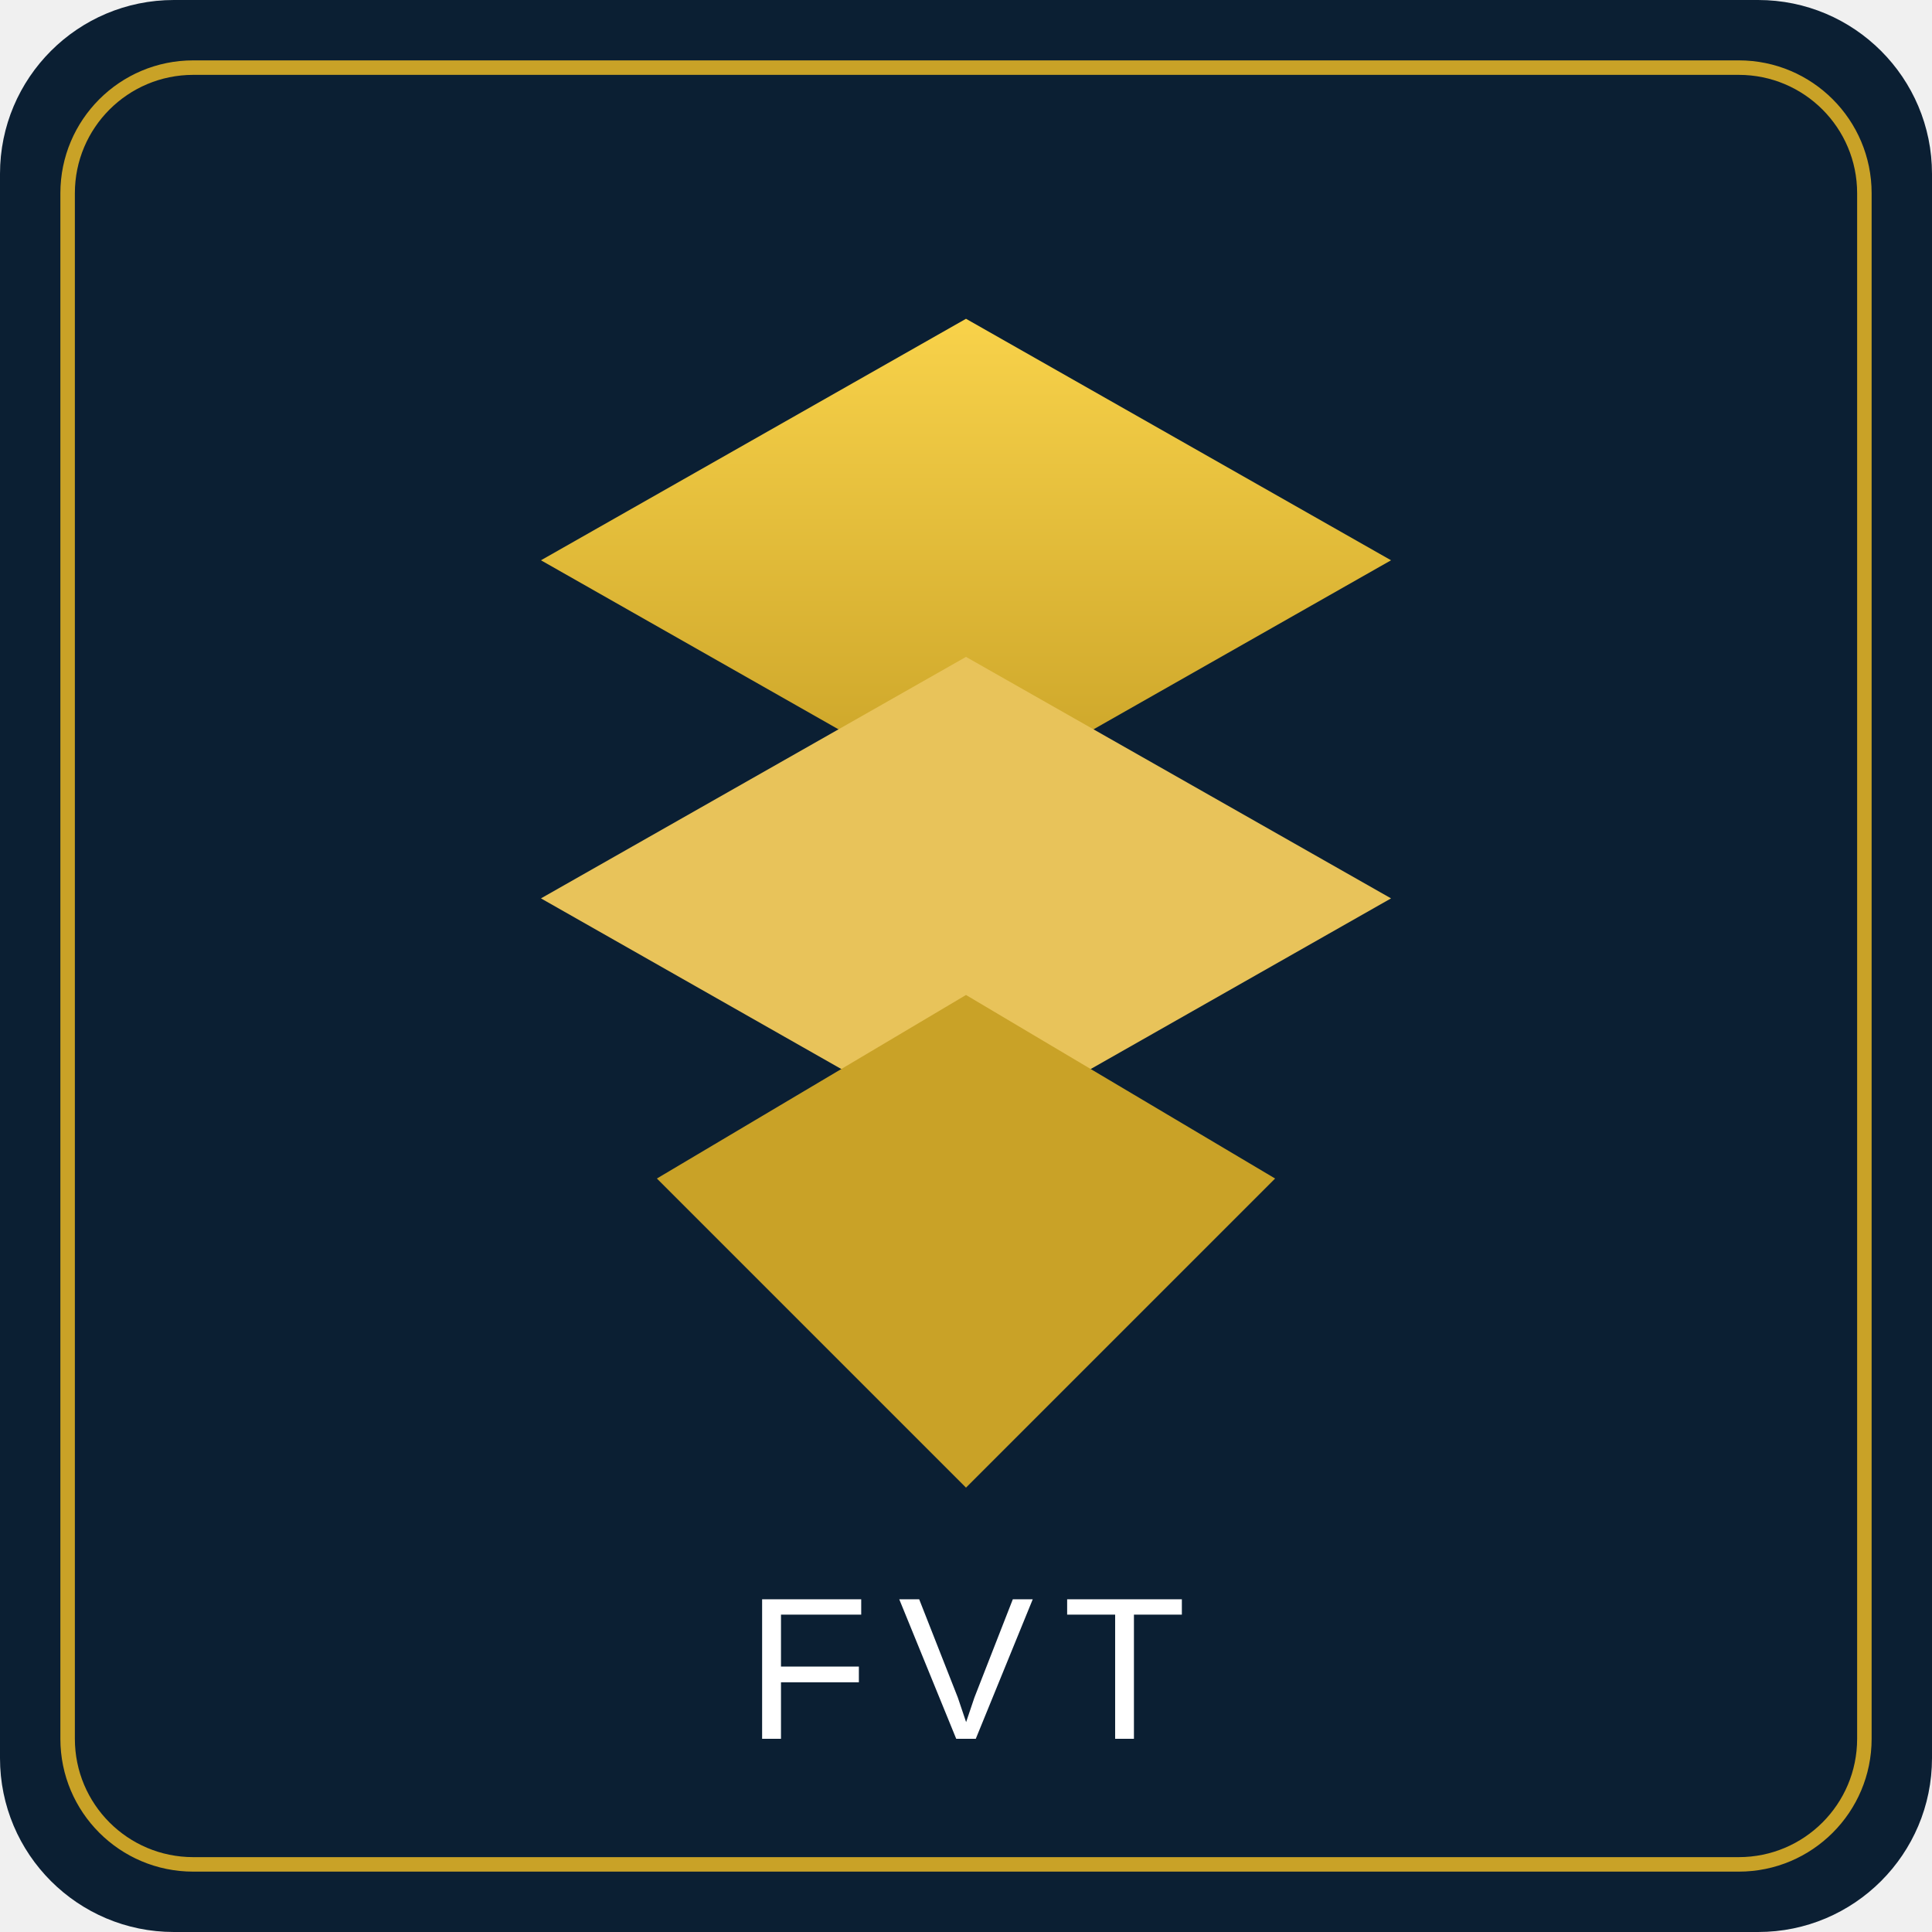
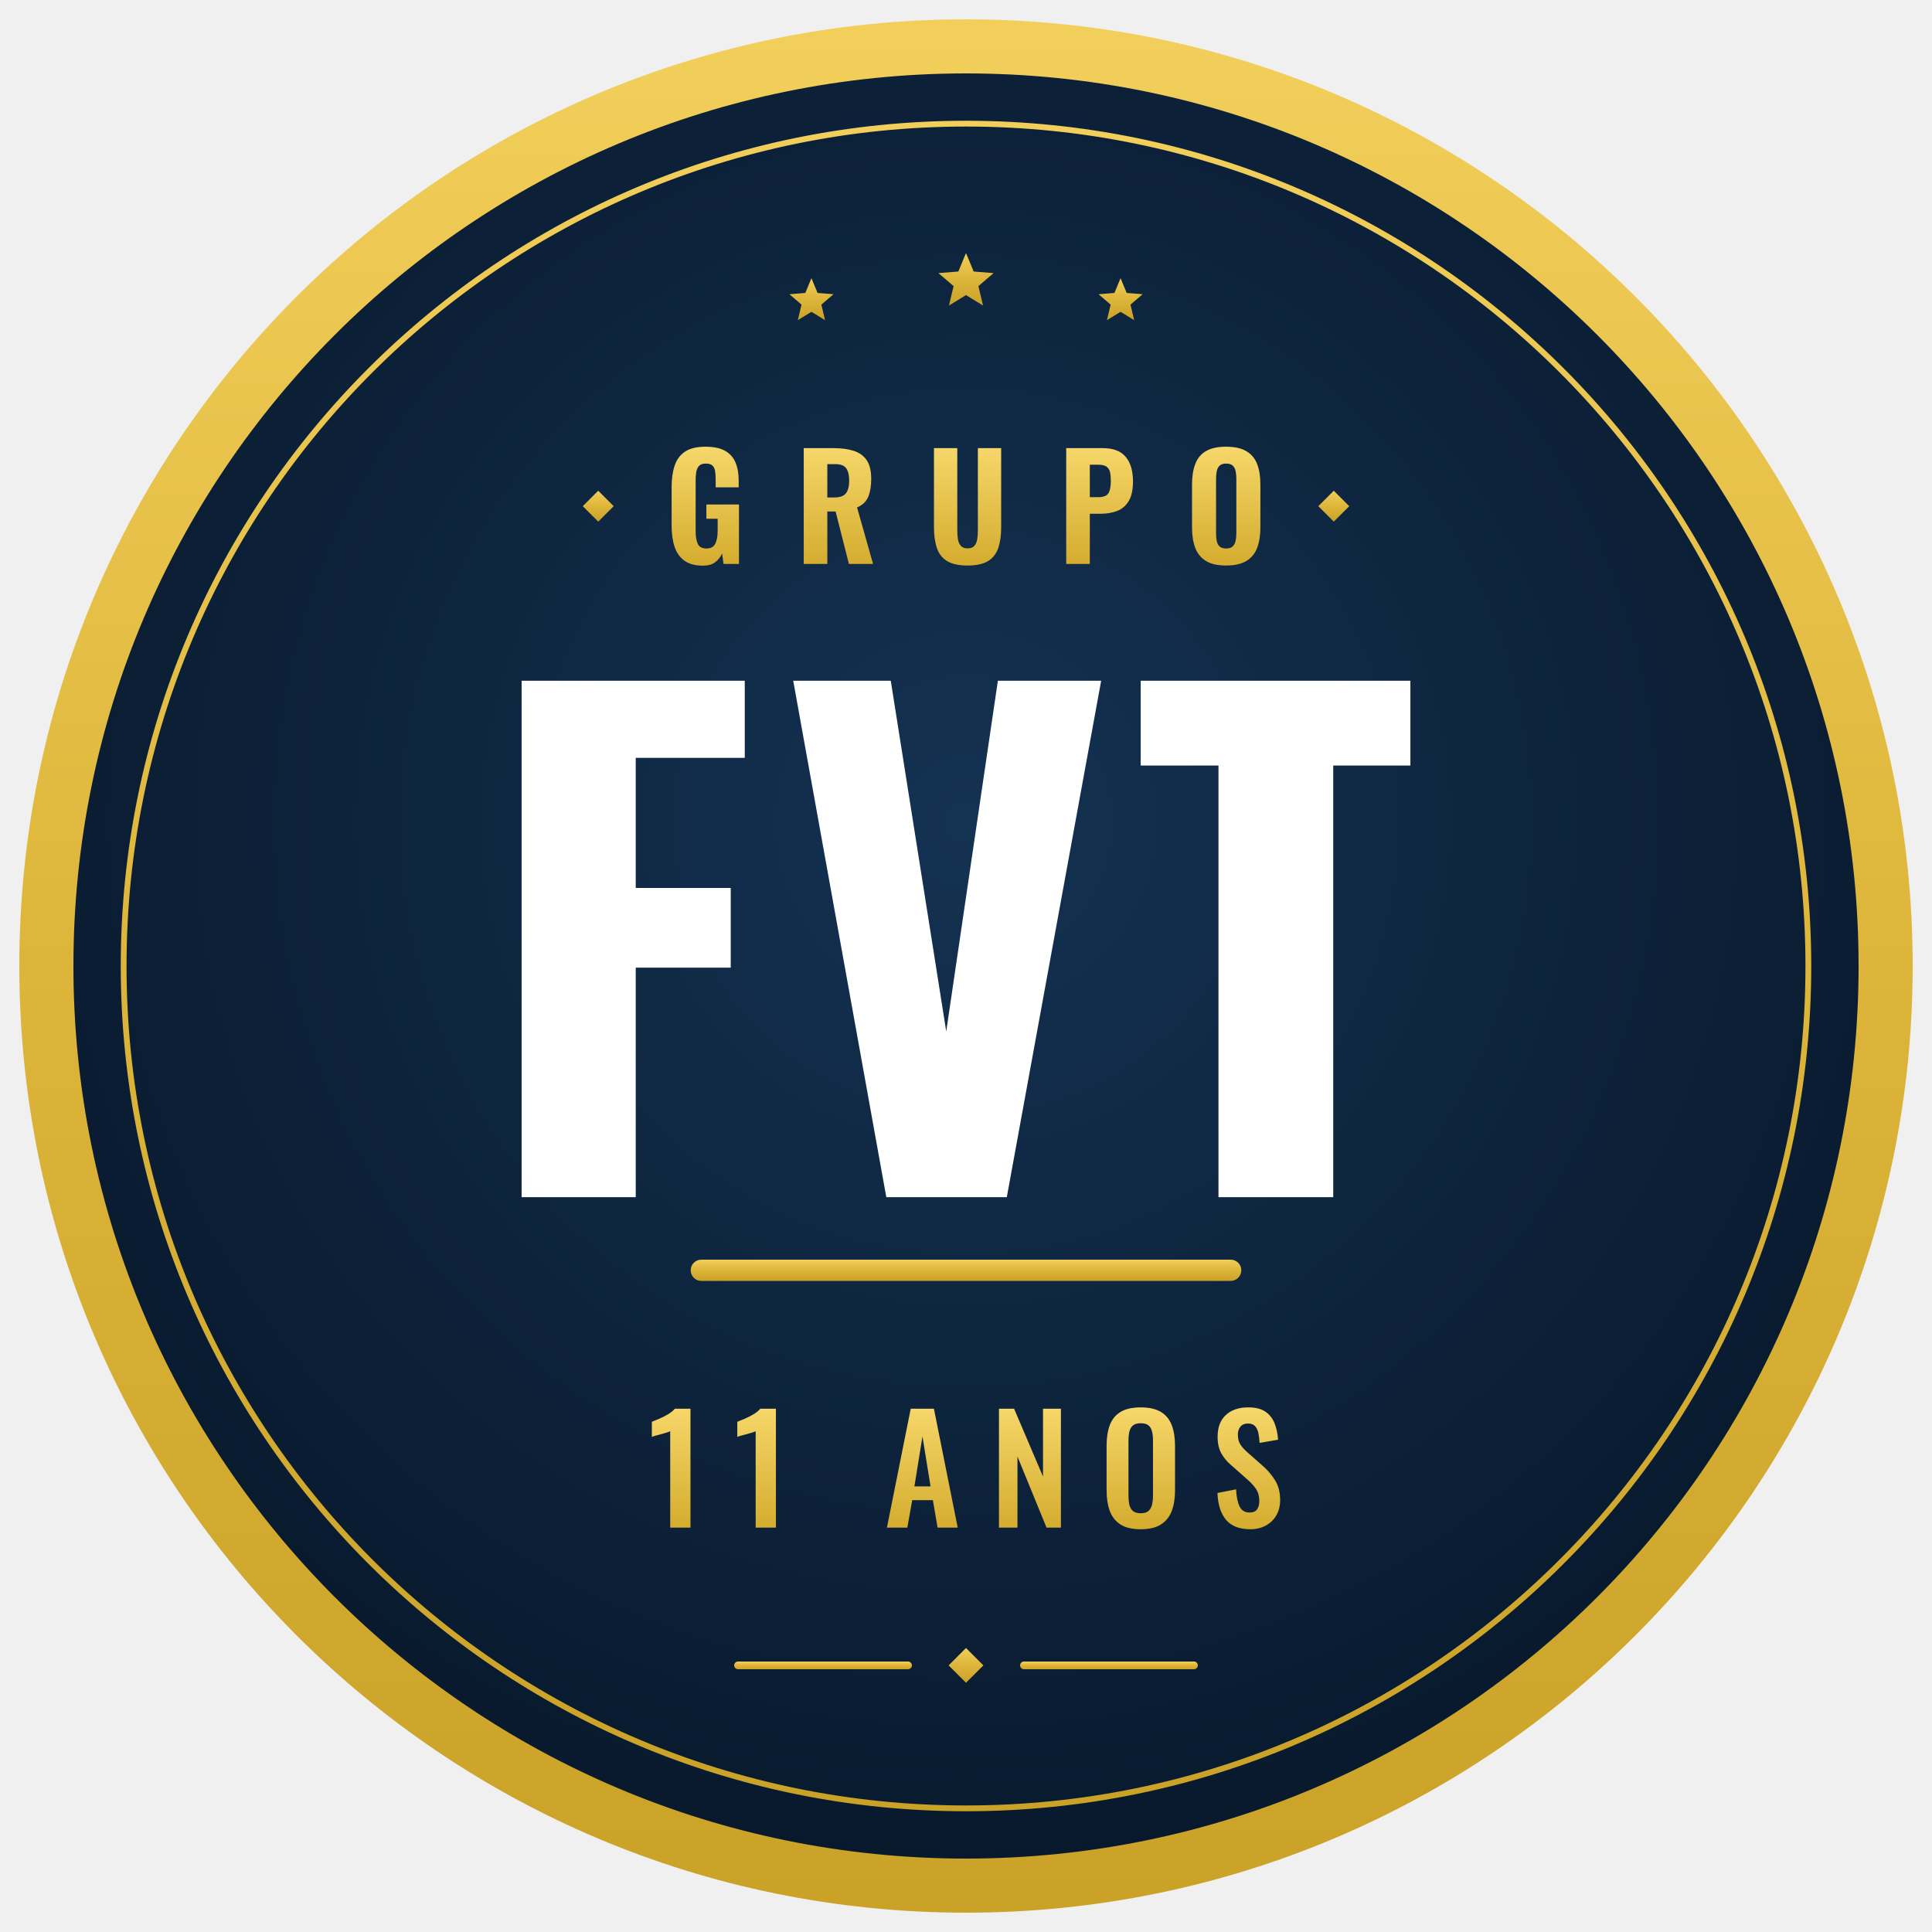
- <svg xmlns="http://www.w3.org/2000/svg" viewBox="0 0 400 400" role="img" aria-label="Emblema Grupo FVT">
+ <svg xmlns="http://www.w3.org/2000/svg" viewBox="0 0 1000 1000" role="img" aria-label="Grupo FVT — 11 anos">
  <defs>
-     <linearGradient id="eg" x1="0" y1="0" x2="0" y2="1">
-       <stop offset="0" stop-color="#F8D24A" />
+     <linearGradient id="gold" x1="0" y1="0" x2="0" y2="1">
+       <stop offset="0" stop-color="#F2CF5B" />
+       <stop offset="0.5" stop-color="#DDB53A" />
      <stop offset="1" stop-color="#C9A227" />
    </linearGradient>
+     <linearGradient id="goldText" x1="0" y1="0" x2="0" y2="1">
+       <stop offset="0" stop-color="#F6D76A" />
+       <stop offset="1" stop-color="#D4AC2E" />
+     </linearGradient>
+     <radialGradient id="navyGlow" cx="0.5" cy="0.42" r="0.65">
+       <stop offset="0" stop-color="#143252" />
+       <stop offset="1" stop-color="#071628" />
+     </radialGradient>
  </defs>
-   <rect width="400" height="400" rx="36" fill="#0B1F33" />
-   <rect x="14" y="14" width="372" height="372" rx="26" fill="none" stroke="#C9A227" stroke-width="3" />
-   <g transform="translate(90 58)">
-     <path d="M110 8 L198 58 L110 108 L22 58 Z" fill="url(#eg)" />
-     <path d="M110 78 L198 128 L110 178 L22 128 Z" fill="#E8C35A" />
-     <path d="M110 148 L174 186 L110 250 L46 186 Z" fill="#C9A227" />
-   </g>
-   <text x="200" y="360" text-anchor="middle" font-family="Arial Black, Arial, Helvetica, sans-serif" font-size="42" letter-spacing="6" fill="#FFFFFF">FVT</text>
+   <circle cx="500" cy="500" r="490" fill="url(#gold)" />
+   <circle cx="500" cy="500" r="462" fill="url(#navyGlow)" />
+   <circle cx="500" cy="500" r="436" fill="none" stroke="url(#gold)" stroke-width="3" />
+   <polygon points="420.00 144.00 423.17 151.63 431.41 152.29 425.14 157.67 427.05 165.71 420.00 161.40 412.95 165.71 414.86 157.67 408.59 152.29 416.83 151.63" fill="url(#gold)" />
+   <polygon points="500.00 131.00 503.97 140.54 514.27 141.36 506.42 148.09 508.82 158.14 500.00 152.75 491.18 158.14 493.58 148.09 485.73 141.36 496.03 140.54" fill="url(#gold)" />
+   <polygon points="580.00 144.00 583.17 151.63 591.41 152.29 585.14 157.67 587.05 165.71 580.00 161.40 572.95 165.71 574.86 157.67 568.59 152.29 576.83 151.63" fill="url(#gold)" />
+   <polygon points="309.634 254 317.634 262 309.634 270 301.634 262" fill="url(#gold)" />
+   <path d="M363.84 292.78L363.84 292.78Q357.77 292.78 354.22 290.19Q350.67 287.60 349.15 282.98Q347.63 278.35 347.63 272.06L347.63 272.06L347.63 252.01Q347.63 245.57 349.23 240.91Q350.82 236.25 354.63 233.73Q358.44 231.22 365.17 231.22L365.17 231.22Q371.61 231.22 375.35 233.36Q379.08 235.51 380.71 239.43Q382.34 243.35 382.34 248.75L382.34 248.75L382.34 252.23L370.43 252.23L370.43 248.01Q370.43 245.65 370.13 243.83Q369.83 242.02 368.76 240.98Q367.69 239.95 365.32 239.95L365.32 239.95Q362.88 239.95 361.77 241.21Q360.66 242.46 360.36 244.43Q360.07 246.39 360.07 248.61L360.07 248.61L360.07 275.17Q360.07 278.95 361.14 281.43Q362.21 283.90 365.69 283.90L365.69 283.90Q369.09 283.90 370.28 281.31Q371.46 278.72 371.46 274.88L371.46 274.88L371.46 268.51L365.62 268.51L365.62 261.11L382.49 261.11L382.49 291.90L374.50 291.90L373.76 286.49Q372.50 289.23 370.17 291.01Q367.84 292.78 363.84 292.78ZM428.22 291.90L416.01 291.90L416.01 231.96L431.55 231.96Q437.54 231.96 441.91 233.36Q446.28 234.77 448.61 238.21Q450.94 241.65 450.94 247.79L450.94 247.79Q450.94 253.27 449.46 257.00Q447.98 260.74 443.61 262.67L443.61 262.67L451.90 291.90L439.39 291.90L432.51 264.74L428.22 264.74L428.22 291.90ZM428.22 240.24L428.22 257.49L431.77 257.49Q436.21 257.49 437.88 255.30Q439.54 253.12 439.54 248.75L439.54 248.75Q439.54 244.61 438.03 242.43Q436.51 240.24 432.36 240.24L432.36 240.24L428.22 240.24ZM500.81 292.71L500.81 292.71Q494.01 292.71 490.23 290.42Q486.46 288.12 484.94 283.68Q483.42 279.24 483.42 272.95L483.42 272.95L483.42 231.96L495.49 231.96L495.49 274.65Q495.49 276.95 495.82 279.06Q496.15 281.17 497.30 282.50Q498.45 283.83 500.81 283.83L500.81 283.83Q503.26 283.83 504.37 282.50Q505.48 281.17 505.81 279.06Q506.14 276.95 506.14 274.65L506.14 274.65L506.14 231.96L518.20 231.96L518.20 272.95Q518.20 279.24 516.69 283.68Q515.17 288.12 511.40 290.42Q507.62 292.71 500.81 292.71ZM564.08 291.90L551.87 291.90L551.87 231.96L570.89 231.96Q578.88 231.96 582.66 236.47Q586.43 240.98 586.43 249.20L586.43 249.20Q586.43 255.64 584.25 259.30Q582.07 262.96 578.29 264.44Q574.52 265.92 569.63 265.92L569.63 265.92L564.08 265.92L564.08 291.90ZM564.08 240.54L564.08 257.34L568.38 257.34Q572.37 257.34 573.67 255.38Q574.96 253.42 574.96 249.05L574.96 249.05Q574.96 246.31 574.56 244.43Q574.15 242.54 572.74 241.54Q571.34 240.54 568.30 240.54L568.30 240.54L564.08 240.54ZM634.61 292.71L634.61 292.71Q628.02 292.71 624.17 290.34Q620.32 287.97 618.66 283.57Q616.99 279.17 616.99 273.03L616.99 273.03L616.99 250.68Q616.99 244.54 618.66 240.17Q620.32 235.80 624.17 233.51Q628.02 231.22 634.61 231.22L634.61 231.22Q641.27 231.22 645.15 233.55Q649.04 235.88 650.70 240.21Q652.37 244.54 652.37 250.68L652.37 250.68L652.37 273.03Q652.37 279.17 650.70 283.57Q649.04 287.97 645.15 290.34Q641.27 292.71 634.61 292.71ZM634.61 283.90L634.61 283.90Q636.97 283.90 638.08 282.79Q639.19 281.68 639.56 279.91Q639.93 278.13 639.93 276.06L639.93 276.06L639.93 247.72Q639.93 245.65 639.56 243.87Q639.19 242.09 638.08 241.02Q636.97 239.95 634.61 239.95L634.61 239.95Q632.39 239.95 631.28 241.02Q630.17 242.09 629.80 243.87Q629.43 245.65 629.43 247.72L629.43 247.72L629.43 276.06Q629.43 278.13 629.76 279.91Q630.09 281.68 631.20 282.79Q632.31 283.90 634.61 283.90Z" fill="url(#goldText)" />
+   <polygon points="690.366 254 698.366 262 690.366 270 682.366 262" fill="url(#gold)" />
+   <path d="M329.06 619.65L269.99 619.65L269.99 352.35L385.49 352.35L385.49 392.28L329.06 392.28L329.06 459.60L378.23 459.60L378.23 500.85L329.06 500.85L329.06 619.65ZM521.12 619.65L458.75 619.65L410.57 352.35L461.06 352.35L489.77 533.85L516.50 352.35L569.96 352.35L521.12 619.65ZM690.08 619.65L630.68 619.65L630.68 396.24L590.42 396.24L590.42 352.35L730.01 352.35L730.01 396.24L690.08 396.24L690.08 619.65Z" fill="#FFFFFF" />
+   <rect x="357.5" y="652" width="285" height="11" rx="5.5" fill="url(#gold)" />
+   <path d="M357.39 790.70L346.90 790.70L346.90 740.77Q346.44 741.08 345.11 741.49Q343.78 741.91 342.19 742.33Q340.59 742.75 339.22 743.13Q337.85 743.51 337.40 743.74L337.40 743.74L337.40 735.91Q338.77 735.38 341.12 734.39Q343.48 733.40 345.76 732.03Q348.04 730.66 349.33 729.14L349.33 729.14L357.39 729.14L357.39 790.70ZM401.62 790.70L391.13 790.70L391.13 740.77Q390.67 741.08 389.34 741.49Q388.01 741.91 386.42 742.33Q384.82 742.75 383.45 743.13Q382.09 743.51 381.63 743.74L381.63 743.74L381.63 735.91Q383.00 735.38 385.35 734.39Q387.71 733.40 389.99 732.03Q392.27 730.66 393.56 729.14L393.56 729.14L401.62 729.14L401.62 790.70ZM469.64 790.70L459.07 790.70L471.39 729.14L483.39 729.14L495.71 790.70L485.29 790.70L482.86 776.49L472.15 776.49L469.64 790.70ZM477.47 743.51L473.29 769.35L481.65 769.35L477.47 743.51ZM526.64 790.70L517.06 790.70L517.06 729.14L524.89 729.14L539.86 764.26L539.86 729.14L549.13 729.14L549.13 790.70L541.69 790.70L526.64 753.92L526.64 790.70ZM590.40 791.54L590.40 791.54Q583.79 791.54 579.95 789.07Q576.11 786.60 574.44 782.12Q572.77 777.63 572.77 771.32L572.77 771.32L572.77 748.30Q572.77 742.06 574.44 737.62Q576.11 733.17 579.99 730.82Q583.87 728.46 590.40 728.46L590.40 728.46Q597.01 728.46 600.89 730.82Q604.77 733.17 606.48 737.62Q608.19 742.06 608.19 748.30L608.19 748.30L608.19 771.40Q608.19 777.63 606.48 782.12Q604.77 786.60 600.89 789.07Q597.01 791.54 590.40 791.54ZM590.40 783.26L590.40 783.26Q593.21 783.26 594.54 782.00Q595.87 780.75 596.33 778.66Q596.79 776.57 596.79 774.06L596.79 774.06L596.79 745.71Q596.79 743.13 596.33 741.08Q595.87 739.02 594.54 737.85Q593.21 736.67 590.40 736.67L590.40 736.67Q587.74 736.67 586.37 737.85Q585.01 739.02 584.55 741.08Q584.09 743.13 584.09 745.71L584.09 745.71L584.09 774.06Q584.09 776.57 584.51 778.66Q584.93 780.75 586.30 782.00Q587.67 783.26 590.40 783.26ZM647.17 791.54L647.17 791.54Q638.74 791.54 634.63 786.71Q630.53 781.89 630.15 772.77L630.15 772.77L639.80 770.87Q640.03 776.34 641.55 779.61Q643.07 782.88 646.79 782.88L646.79 782.88Q649.53 782.88 650.67 781.24Q651.81 779.61 651.81 777.10L651.81 777.10Q651.81 773.07 649.99 770.49Q648.16 767.90 645.12 765.32L645.12 765.32L637.37 758.48Q634.03 755.67 632.13 752.21Q630.23 748.75 630.23 743.66L630.23 743.66Q630.23 736.36 634.48 732.41Q638.74 728.46 646.11 728.46L646.11 728.46Q651.89 728.46 655.12 730.78Q658.35 733.10 659.79 736.90Q661.23 740.70 661.54 745.18L661.54 745.18L651.96 746.85Q651.81 743.96 651.32 741.68Q650.82 739.40 649.57 738.11Q648.31 736.82 645.88 736.82L645.88 736.82Q643.37 736.82 642.04 738.45Q640.71 740.09 640.71 742.52L640.71 742.52Q640.71 745.64 642.01 747.65Q643.30 749.66 645.73 751.79L645.73 751.79L653.41 758.56Q657.13 761.75 659.87 766.04Q662.60 770.34 662.60 776.42L662.60 776.42Q662.60 780.90 660.66 784.28Q658.73 787.66 655.23 789.60Q651.73 791.54 647.17 791.54Z" fill="url(#goldText)" />
+   <polygon points="500 853 509 862 500 871 491 862" fill="url(#gold)" />
+   <rect x="380" y="860" width="92" height="4" rx="2" fill="url(#gold)" />
+   <rect x="528" y="860" width="92" height="4" rx="2" fill="url(#gold)" />
</svg>
